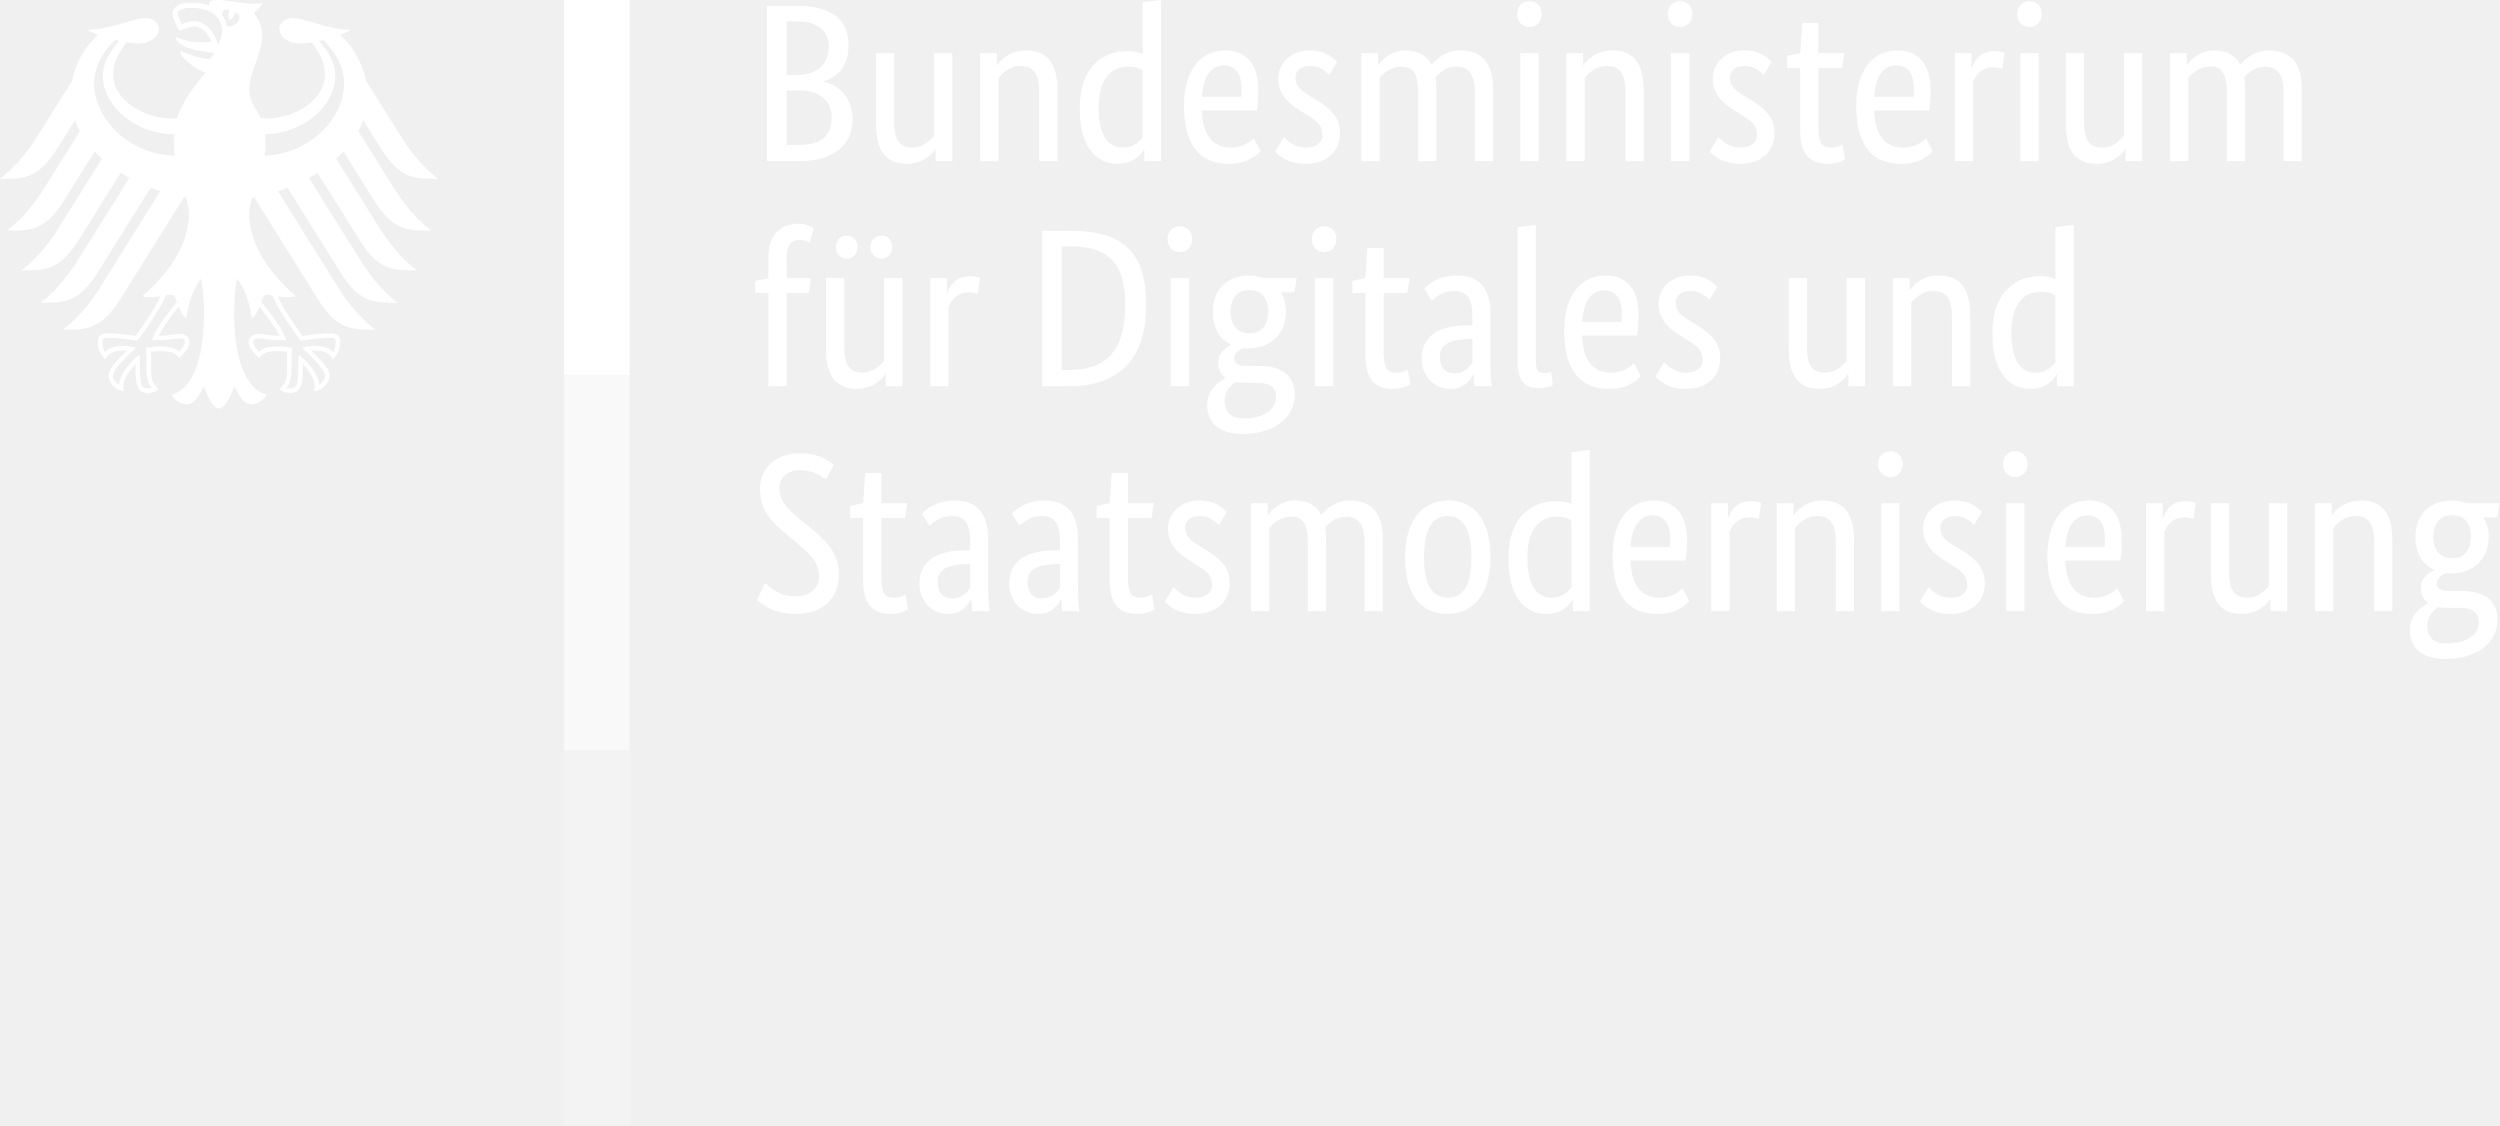
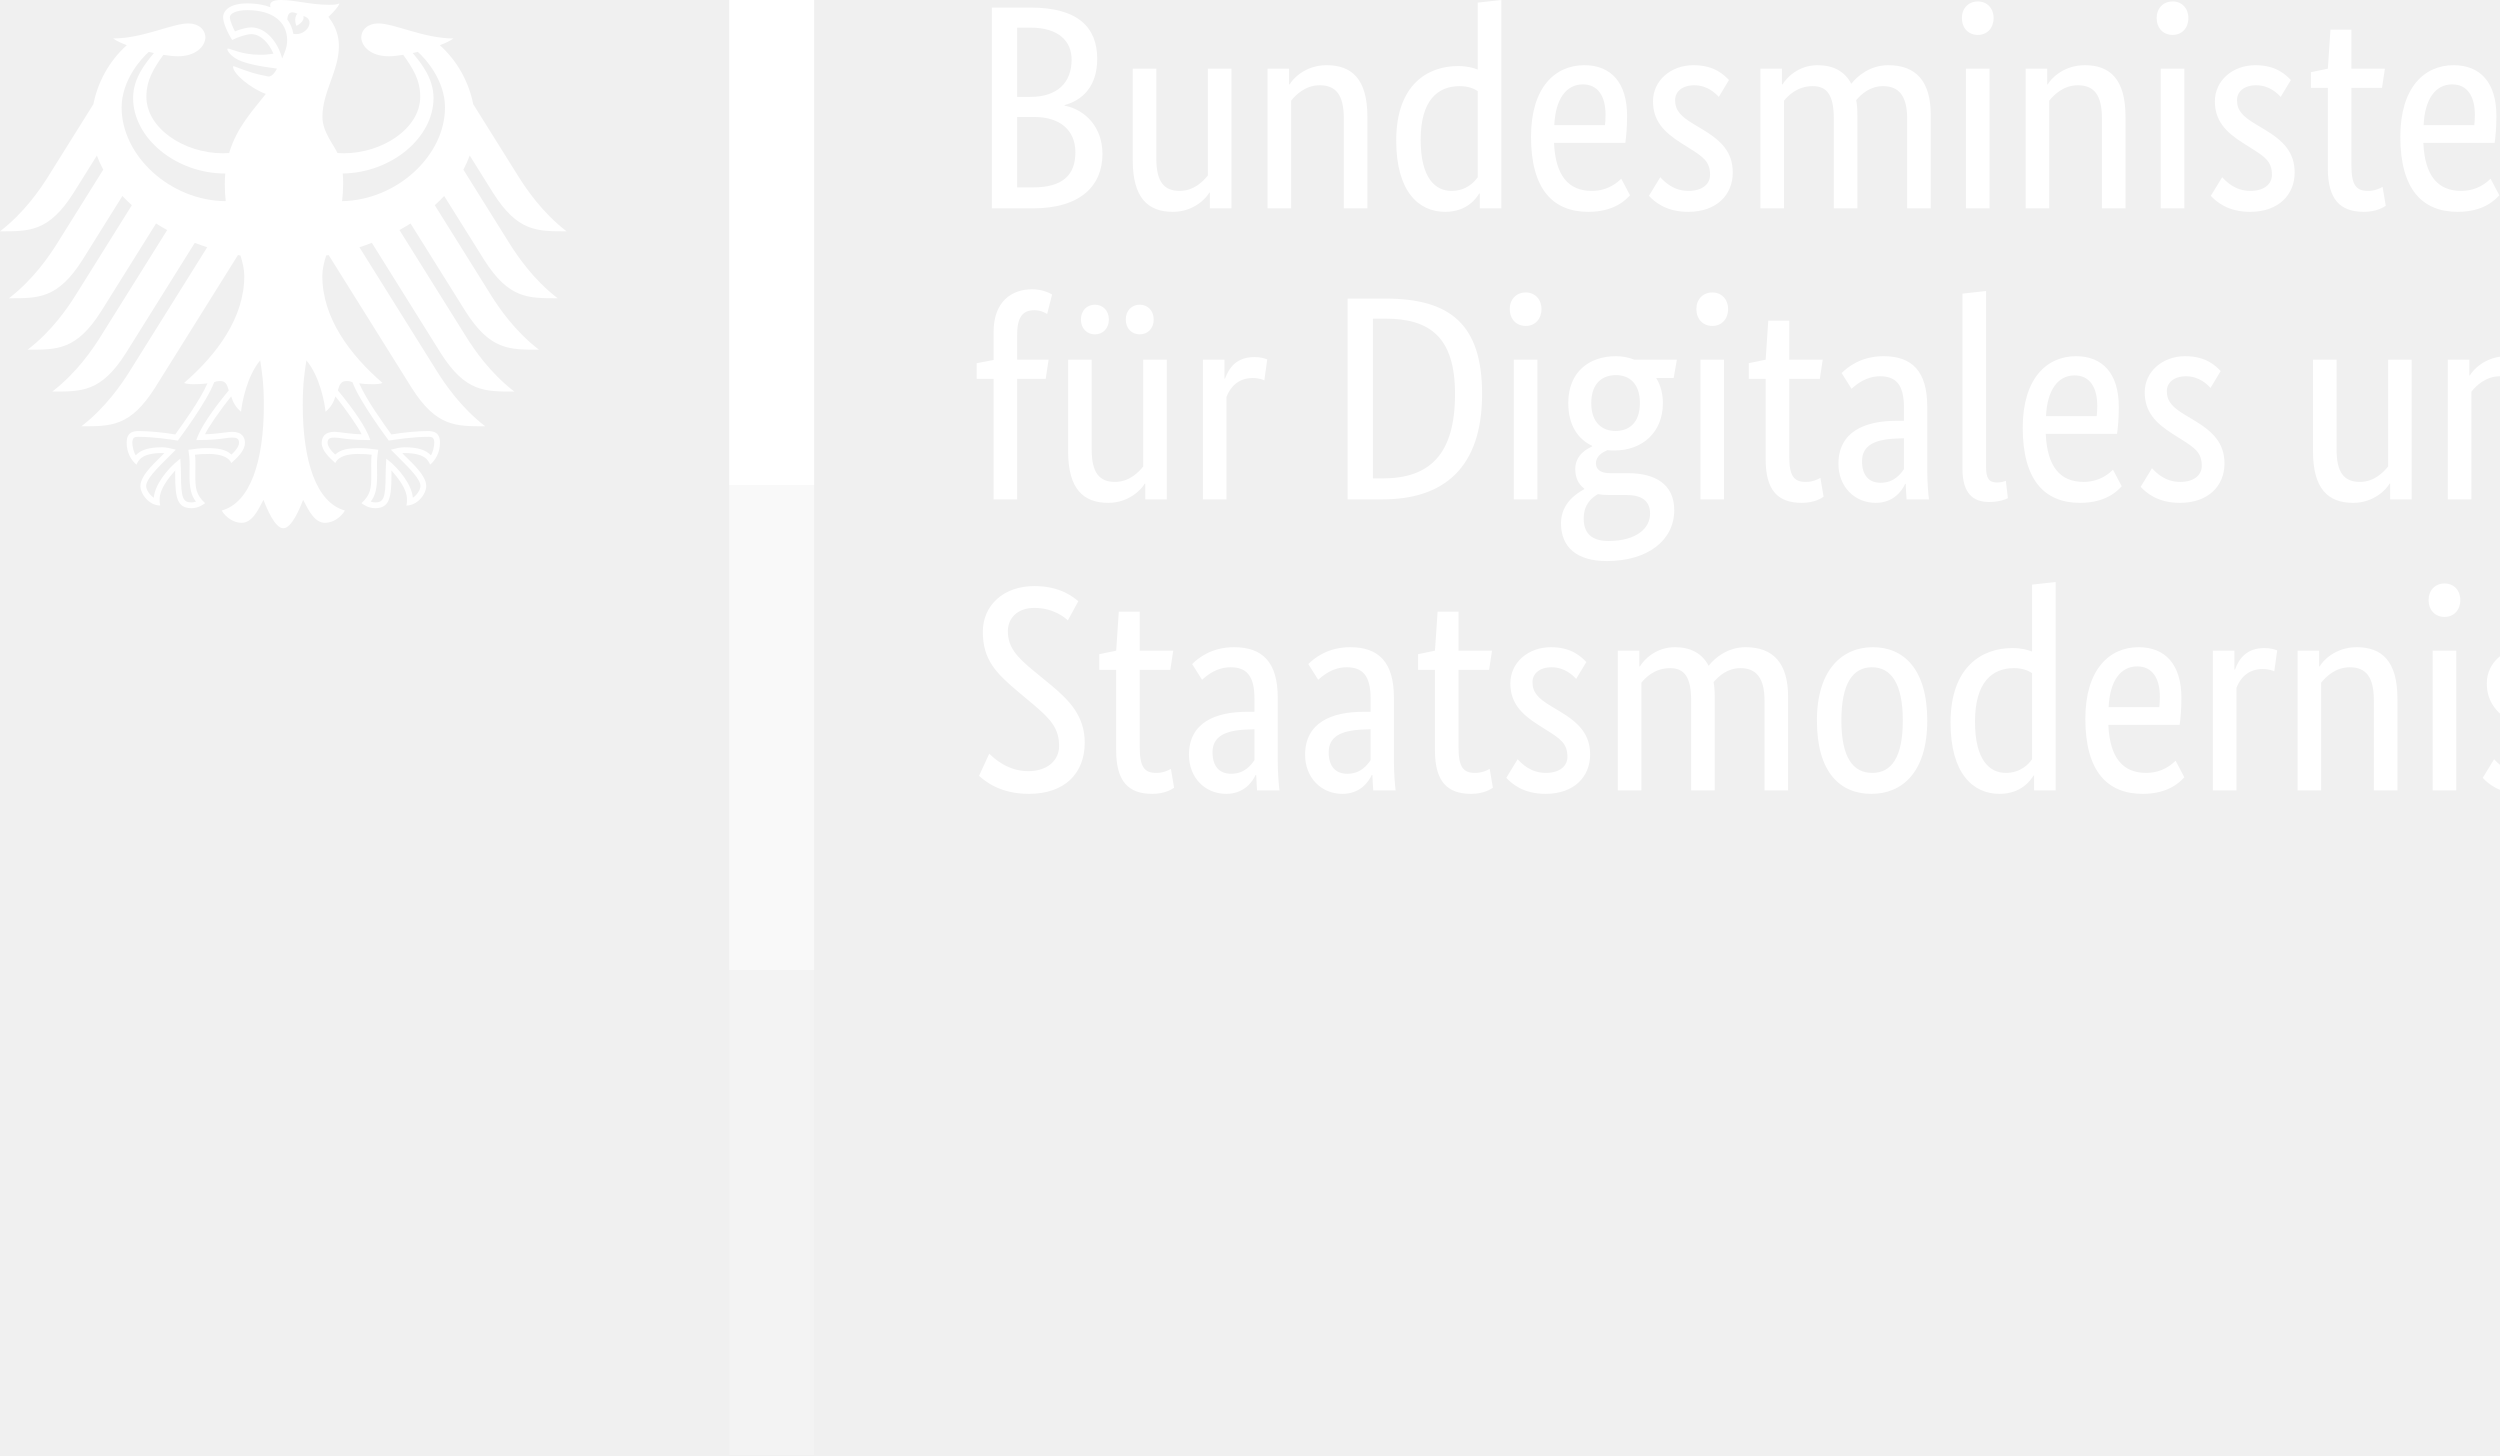
- <svg xmlns="http://www.w3.org/2000/svg" width="4748" height="2137" viewBox="0 0 4748 2137" fill="none">
+ <svg xmlns="http://www.w3.org/2000/svg" width="179.599pt" height="104.528pt" viewBox="0 0 4748 2137" preserveAspectRatio="xMinYMid slice" fill="none">
  <path d="M502.417 295.444C503.379 287.466 503.949 279.239 503.949 270.833C503.949 266.239 503.985 260.896 503.415 254.841C574.43 253.844 636.715 202.699 636.715 143.896C636.715 113.978 617.189 91.397 606.178 77.899C608.637 77.364 611.131 76.794 613.661 76.189C624.066 85.236 653.569 117.362 653.569 157.929C653.569 228.485 583.017 293.984 502.417 295.444ZM430.867 49.726C429.549 41.855 426.555 34.731 421.995 28.605C422.244 21.411 425.201 14.537 436.782 20.2C430.511 26.611 435.357 37.973 435.357 37.973C435.357 37.973 448.184 32.025 445.512 23.548C464.54 28.107 450.857 53.644 430.867 49.726ZM414.369 85.948C411.839 75.406 406.423 64.578 399.546 56.422C393.275 49.014 382.906 40.216 368.938 40.216C362.56 40.216 351.87 43.208 345.064 46.093C342.534 41.463 337.581 30.315 337.581 25.293C337.581 20.129 346.311 14.893 363.023 14.893C399.796 14.893 421.745 31.49 421.745 59.343C421.745 69.137 417.861 78.041 414.369 85.948ZM508.795 559.647C513.071 559.647 515.138 560.324 517.632 561.25C528.215 590.028 569.014 644.343 570.724 646.658L571.081 647.157L571.686 647.014C581.699 645.411 607.247 641.565 628.627 641.565H629.126C631.442 641.565 634.079 641.565 635.753 643.203C637.143 644.592 637.82 647.014 637.82 650.469C637.82 655.776 635.575 664.858 632.867 668.74C625.384 660.584 613.234 656.916 593.778 656.916C587.935 656.916 581.022 658.661 577.281 659.658L575.748 659.979L574.002 660.442L585.227 671.661C602.544 688.97 617.51 703.894 617.51 713.831C617.51 719.814 611.666 727.614 606.321 731.069C605.145 712.869 586.759 688.507 568.836 674.866L567.303 673.727L567.018 680.138C566.769 684.483 566.377 691 566.377 697.981C566.377 732.636 562.849 737.907 550.841 737.907C548.988 737.907 546.173 737.373 544.427 736.732C551.198 728.362 553.87 717.321 553.87 697.946L553.763 689.006L553.656 681.811C553.656 673.869 554.476 667.992 555.117 663.255L555.474 660.584L553.585 660.335C547.955 659.551 537.515 658.127 529.533 658.127C512.394 658.127 500.778 659.694 492.368 667.6C486.81 663.113 481.109 655.384 481.109 650.505C481.109 643.274 485.598 642.705 491.513 642.705C494.506 642.705 497.286 643.132 501.134 643.595C508.51 644.699 519.592 646.337 542.432 646.337H543.857L543.394 644.948C537.622 628.387 521.73 604.31 496.252 573.359C498.533 565.061 500.778 559.647 508.795 559.647ZM288.801 644.948L288.337 646.337H289.763C312.567 646.337 323.685 644.699 331.061 643.595C334.909 643.132 337.688 642.705 340.681 642.705C346.561 642.705 351.086 643.274 351.086 650.505C351.086 655.384 345.385 663.113 339.862 667.6C331.417 659.694 319.801 658.127 302.697 658.127C294.68 658.127 284.204 659.551 278.61 660.335L277.719 660.442L276.721 660.584L277.042 663.255C277.719 667.992 278.538 673.869 278.538 681.811L278.432 689.006L278.325 697.946C278.325 717.321 280.997 728.362 287.803 736.732C286.021 737.373 283.206 737.907 281.353 737.907C269.31 737.907 265.818 732.636 265.818 697.981C265.818 691 265.461 684.483 265.212 680.138L264.856 673.691L263.359 674.866C245.472 688.507 227.014 712.869 225.909 731.069C220.529 727.614 214.685 719.814 214.685 713.831C214.685 703.894 229.651 688.97 246.968 671.661L256.91 661.724L258.192 660.442L254.914 659.658C251.173 658.661 244.26 656.916 238.381 656.916C218.961 656.916 206.846 660.584 199.328 668.74C196.62 664.858 194.375 655.776 194.375 650.469C194.375 647.014 195.052 644.592 196.441 643.203C198.116 641.565 200.753 641.565 203.069 641.565H203.568C224.947 641.565 250.531 645.411 260.508 647.014L261.114 647.157L261.471 646.658C263.217 644.343 303.98 590.028 314.598 561.25C317.021 560.324 319.124 559.647 323.4 559.647C331.417 559.647 333.662 565.061 335.978 573.359C310.465 604.31 294.573 628.387 288.801 644.948ZM178.625 157.929C178.625 117.362 208.164 85.236 218.569 76.189C221.063 76.794 223.558 77.364 226.052 77.899C215.006 91.397 195.479 113.978 195.479 143.896C195.479 203.304 258.976 254.877 330.882 254.877C330.419 259.97 330.17 265.312 330.17 270.833C330.17 279.595 330.669 287.751 331.524 295.444C250.211 294.945 178.625 228.984 178.625 157.929ZM724.015 283.049C760.502 340.713 789.044 339.751 832.159 339.751C796.491 312.433 772.902 277.422 761.643 259.543L695.01 152.978C688.525 120.069 671.493 89.296 645.98 66.394C654.567 63.153 661.694 59.734 665.97 56.493C622.462 56.493 579.347 34.411 555.616 34.411C540.365 34.411 530.566 43.529 530.566 55.567C531.529 68.995 545.354 82.636 570.902 82.636C576.675 82.636 584.086 81.888 592.211 80.534C606.036 99.803 617.189 117.219 617.189 142.08C617.189 188.737 561.388 225.102 505.054 225.102C501.847 225.102 498.818 224.959 495.647 224.745C490.551 213.17 473.555 193.759 473.555 171.677C473.555 134.6 497.749 104.326 497.749 67.606C497.749 44.775 486.632 30.636 482.356 24.759C489.268 18.348 496.823 10.477 498.604 5.063C494.578 6.808 489.803 7.022 482.855 7.022C455.845 7.022 433.824 0.005 412.374 0.005C400.116 0.005 396.838 3.781 396.838 7.378C396.838 8.696 397.016 10.049 397.373 10.69C392.812 8.91 388.536 7.734 383.44 6.808C377.098 5.597 370.292 4.992 363.023 4.992C336.94 4.992 327.676 15.926 327.676 25.293C327.676 33.2 333.911 47.66 341.002 58.701C351.157 53.573 363.379 50.118 368.938 50.118C382.799 50.118 395.092 63.296 401.613 78.896C392.313 80.036 390.531 80.427 381.124 80.427C355.718 80.427 338.437 71.345 334.873 71.345C334.553 71.345 333.876 71.523 333.876 72.093C333.876 75.655 341.073 85.058 355.255 90.222C373.962 97.06 401.969 99.91 406.637 100.693C406.637 101.512 401.898 110.345 396.589 112.055C395.484 112.411 394.593 112.447 393.275 112.162C373.748 108.315 368.296 106.677 343.532 97.274C342.784 96.989 342.32 97.452 342.32 98.236C342.32 108.03 367.691 129.649 390.424 137.948C371.432 162.167 347.737 186.956 336.548 224.745C333.377 224.959 330.312 225.102 327.141 225.102C270.806 225.102 215.006 188.737 215.006 142.08C215.006 117.219 226.159 99.803 239.984 80.534C248.108 81.888 255.484 82.636 261.292 82.636C286.841 82.636 300.666 68.995 301.664 55.567C301.664 43.529 291.865 34.411 276.579 34.411C252.848 34.411 209.768 56.493 166.19 56.493C170.501 59.734 177.628 63.153 186.179 66.394C160.702 89.296 143.67 120.069 137.185 152.978L70.552 259.543C59.328 277.422 35.668 312.433 0 339.751C43.115 339.751 71.692 340.713 108.18 283.049L142.351 228.414C144.881 235.502 147.981 242.411 151.652 249.178L83.701 357.844C72.405 375.866 48.959 410.556 13.148 438.052C56.264 438.052 84.841 439.05 121.328 381.422L179.801 287.822C184.184 292.488 188.78 297.047 193.626 301.392L111.102 433.458C99.771 451.515 76.467 486.135 40.585 513.595C83.701 513.595 112.278 514.628 148.73 456.965L229.188 328.211C234.497 331.559 239.913 334.8 245.543 337.863L147.304 494.967C135.973 513.025 112.67 547.537 76.788 575.104C119.903 575.104 148.48 576.102 184.968 518.474L286.093 356.669C292.079 358.948 298.136 361.156 304.301 363.115L190.028 545.935C178.875 563.743 155.037 598.896 119.547 626.072C162.626 626.072 191.239 627.069 227.691 569.441L349.483 374.619C350.73 374.833 351.941 375.011 353.153 375.261C356.467 385.803 358.783 395.633 358.783 405.428C358.783 466.652 318.589 520.718 270.343 562.461C273.443 563.814 278.824 564.277 283.776 564.277C293.754 564.277 300.167 563.743 304.693 562.959C293.504 588.354 269.488 621.157 257.373 638.11C241.588 635.261 218.605 633.052 203.568 633.052C187.818 633.052 186.037 642.242 186.037 650.469C186.037 664.751 192.736 676.113 200.504 682.453C203.425 675.151 209.305 665.392 238.381 665.392C238.951 665.392 239.949 665.464 241.303 665.57C232.822 675.009 206.205 696.521 206.205 713.831C206.205 725.299 218.783 742.502 235.352 742.502C234.39 738.798 234.497 735.414 234.497 732.85C234.497 718.817 246.933 702.398 257.444 690.929C257.123 694.348 257.302 693.992 257.302 697.981C257.302 731.14 260.295 746.384 281.353 746.384C291.687 746.384 298.813 740.721 301.272 739.012C287.589 726.439 286.876 716.538 286.876 697.946C286.912 693.102 286.948 688.365 287.019 681.847C287.055 677.573 286.983 671.946 286.306 667.885C293.825 666.853 296.889 666.853 302.697 666.853C302.697 666.853 332.593 664.466 339.826 680.031C347.95 672.587 359.745 662.08 359.745 650.505C359.745 642.847 356.11 634.192 340.681 634.192C334.838 634.192 316.487 637.754 301.129 637.754C305.263 628.6 323.613 601.746 339.541 582.263C341.964 589.814 345.706 597.97 354.044 604.666C355.219 592.129 362.56 552.488 382.158 529.302C384.438 544.973 387.502 561.036 387.502 594.907C387.502 677.324 367.691 738.192 325.609 749.803C331.096 759.313 342.677 767.896 354.685 767.896C370.078 767.896 378.452 750.48 387.004 734.061C391.458 746.17 403.751 775.875 416.08 775.875C428.408 775.875 440.737 746.17 445.191 734.061C453.707 750.48 462.117 767.896 477.51 767.896C489.518 767.896 501.098 759.313 506.586 749.803C464.504 738.192 444.657 677.324 444.657 594.907C444.657 561.036 447.721 544.973 450.002 529.302C469.635 552.488 477.011 592.129 478.116 604.666C486.489 597.97 490.266 589.814 492.654 582.263C508.546 601.746 526.932 628.6 531.065 637.754C515.708 637.754 497.321 634.192 491.513 634.192C476.12 634.192 472.486 642.847 472.486 650.505C472.486 662.08 484.28 672.587 492.404 680.031C499.566 664.466 529.533 666.853 529.533 666.853C535.306 666.853 538.37 666.853 545.924 667.885C545.211 671.946 545.176 677.573 545.211 681.847C545.283 688.365 545.283 693.102 545.318 697.946C545.318 716.538 544.606 726.439 530.923 739.012C533.381 740.721 540.508 746.384 550.841 746.384C571.9 746.384 574.929 731.14 574.929 697.981C574.929 693.992 575.036 694.348 574.751 690.929C585.262 702.398 597.698 718.817 597.698 732.85C597.698 735.414 597.84 738.798 596.807 742.502C613.412 742.502 626.026 725.299 626.026 713.831C626.026 696.521 599.408 675.009 590.857 665.57C592.246 665.464 593.244 665.392 593.778 665.392C622.89 665.392 628.769 675.151 631.691 682.453C639.459 676.113 646.158 664.751 646.158 650.469C646.158 642.242 644.376 633.052 628.627 633.052C613.59 633.052 590.643 635.261 574.822 638.11C562.671 621.157 538.726 588.354 527.502 562.959C532.027 563.743 538.477 564.277 548.418 564.277C553.407 564.277 558.752 563.814 561.852 562.461C513.605 520.718 473.412 466.652 473.412 405.428C473.412 395.633 475.728 385.803 479.042 375.261C480.218 375.011 481.501 374.833 482.712 374.619L604.504 569.441C640.956 627.069 669.568 626.072 712.648 626.072C677.158 598.896 653.32 563.743 642.167 545.935L527.858 363.115C534.058 361.156 540.152 358.948 546.138 356.669L647.227 518.474C683.714 576.102 712.292 575.104 755.407 575.104C719.525 547.537 696.221 513.025 684.89 494.967L586.688 337.863C592.246 334.8 597.698 331.559 602.971 328.211L683.465 456.965C719.953 514.628 748.494 513.595 791.609 513.595C755.728 486.135 732.46 451.515 721.093 433.458L638.568 301.392C643.414 297.047 648.047 292.488 652.358 287.822L710.902 381.422C747.354 439.05 775.931 438.052 819.046 438.052C783.2 410.556 759.825 375.866 748.494 357.844L680.579 249.178C684.213 242.411 687.313 235.502 689.879 228.414L724.015 283.049Z" fill="white" />
  <path d="M1195.69 2137.01L1070.98 2137.01L1070.98 1424.68L1195.69 1424.68L1195.69 2137.01Z" fill="white" fill-opacity="0.2" />
  <path d="M1195.69 1424.67L1070.98 1424.67L1070.98 712.338L1195.69 712.338L1195.69 1424.67Z" fill="white" fill-opacity="0.6" />
  <path d="M1195.69 712.329L1070.98 712.329L1070.98 -1.08979e-05L1195.69 0L1195.69 712.329Z" fill="white" />
  <path d="M1611.5 86.34C1611.5 40.608 1583.71 11.118 1513.59 11.118H1456.72V306.022H1517.01C1587.56 306.022 1619.2 272.258 1619.2 226.099C1619.2 186.778 1593.97 161.134 1563.61 155.151V154.296C1589.27 147.458 1611.5 127.37 1611.5 86.34ZM1573.88 87.622C1573.88 121.386 1552.92 142.329 1513.16 142.329H1493.92V40.608H1513.59C1555.06 40.608 1573.88 60.696 1573.88 87.622ZM1579.43 223.534C1579.43 257.299 1560.62 275.25 1517.01 275.25H1493.92V171.819H1519.14C1557.63 171.819 1579.43 191.907 1579.43 223.534ZM1776.12 282.943H1776.98V306.022H1808.62V100.871H1773.99V257.726C1767.15 266.274 1753.46 280.378 1732.51 280.378C1709.42 280.378 1698.3 266.702 1698.3 232.937V100.871H1663.67V235.502C1663.67 291.063 1686.33 311.151 1722.68 311.151C1753.89 311.151 1772.28 290.208 1776.12 282.943ZM1938.18 125.233C1962.13 125.233 1973.67 139.337 1973.67 173.956V306.022H2008.3V171.392C2008.3 115.83 1985.22 95.743 1948.44 95.743C1916.37 95.743 1897.99 116.685 1894.14 123.951H1893.28V100.871H1861.64V306.022H1896.28V147.885C1903.12 139.337 1917.23 125.233 1938.18 125.233ZM2131.88 280.378C2107.93 280.378 2086.55 261.573 2086.55 205.156C2086.55 147.03 2111.78 126.515 2143.85 126.515C2156.25 126.515 2164.37 129.934 2170.36 133.781V260.291C2165.66 267.129 2153.68 280.378 2131.88 280.378ZM2172.5 284.225H2173.35V306.022H2205V0.005L2170.36 3.852V102.153C2163.95 99.589 2154.54 97.025 2141.28 97.025C2097.67 97.025 2050.64 123.523 2050.64 206.439C2050.64 281.233 2083.56 311.151 2122.47 311.151C2154.97 311.151 2168.65 290.636 2172.5 284.225ZM2324.72 123.951C2346.53 123.951 2358.07 140.619 2358.07 168.828C2358.07 175.238 2357.64 180.795 2357.22 183.786H2282.82C2284.53 145.321 2300.35 123.951 2324.72 123.951ZM2393.99 286.789L2381.16 262.428C2376.46 267.129 2362.35 280.378 2337.97 280.378C2303.34 280.378 2284.53 257.726 2282.39 209.858H2387.15C2388.43 200.028 2389.71 187.633 2389.71 170.11C2389.71 120.959 2365.77 95.743 2326.86 95.743C2284.1 95.743 2248.61 128.225 2248.61 200.882C2248.61 278.241 2281.11 311.151 2332.84 311.151C2371.75 311.151 2388.43 292.773 2393.99 286.789ZM2539.37 117.54C2532.53 110.701 2518.84 95.743 2487.2 95.743C2453.85 95.743 2427.77 118.395 2427.77 148.74C2427.77 176.948 2443.16 193.617 2468.82 209.858L2481.64 217.978C2501.31 230.373 2511.58 237.211 2511.58 256.871C2511.58 270.121 2500.46 280.378 2479.93 280.378C2457.7 280.378 2444.87 267.129 2438.46 260.291L2421.78 287.644C2429.91 296.192 2446.58 311.151 2479.51 311.151C2521.41 311.151 2544.93 285.935 2544.93 253.452C2544.93 223.107 2527.82 206.439 2500.03 189.77L2487.2 182.077C2468.82 170.965 2460.26 162.417 2460.26 147.03C2460.26 135.063 2470.1 125.233 2488.49 125.233C2507.73 125.233 2519.7 137.2 2524.4 142.329L2539.37 117.54ZM2662.51 126.515C2683.89 126.515 2693.3 140.619 2693.3 173.956V306.022H2727.93V168.4C2727.93 160.707 2727.51 153.441 2726.22 147.03C2733.92 138.055 2746.75 126.515 2765.56 126.515C2788.65 126.515 2801.05 140.619 2801.05 173.956V306.022H2835.69V168.4C2835.69 119.677 2814.31 95.743 2773.26 95.743C2746.75 95.743 2727.93 111.556 2718.96 123.096C2709.55 104.718 2692.44 95.743 2669.35 95.743C2641.13 95.743 2623.6 114.548 2618.04 123.951H2617.19V100.871H2585.55V306.022H2620.18V147.885C2626.17 140.619 2639.42 126.515 2662.51 126.515ZM2904.96 51.293C2918.64 51.293 2928.05 41.036 2928.05 26.504C2928.05 12.4 2918.64 2.142 2904.96 2.142C2890.85 2.142 2881.44 12.4 2881.44 26.504C2881.44 41.036 2890.85 51.293 2904.96 51.293ZM2922.06 100.871H2887.43V306.022H2922.06V100.871ZM3051.62 125.233C3075.56 125.233 3087.11 139.337 3087.11 173.956V306.022H3121.74V171.392C3121.74 115.83 3098.65 95.743 3061.88 95.743C3029.81 95.743 3011.43 116.685 3007.58 123.951H3006.72V100.871H2975.08V306.022H3009.72V147.885C3016.56 139.337 3030.67 125.233 3051.62 125.233ZM3191.01 51.293C3204.7 51.293 3214.1 41.036 3214.1 26.504C3214.1 12.4 3204.7 2.142 3191.01 2.142C3176.9 2.142 3167.5 12.4 3167.5 26.504C3167.5 41.036 3176.9 51.293 3191.01 51.293ZM3208.12 100.871H3173.48V306.022H3208.12V100.871ZM3364.61 117.54C3357.77 110.701 3344.09 95.743 3312.45 95.743C3279.1 95.743 3253.01 118.395 3253.01 148.74C3253.01 176.948 3268.41 193.617 3294.06 209.858L3306.89 217.978C3326.56 230.373 3336.82 237.211 3336.82 256.871C3336.82 270.121 3325.7 280.378 3305.18 280.378C3282.94 280.378 3270.12 267.129 3263.7 260.291L3247.03 287.644C3255.15 296.192 3271.83 311.151 3304.75 311.151C3346.65 311.151 3370.17 285.935 3370.17 253.452C3370.17 223.107 3353.07 206.439 3325.28 189.77L3312.45 182.077C3294.06 170.965 3285.51 162.417 3285.51 147.03C3285.51 135.063 3295.34 125.233 3313.73 125.233C3332.97 125.233 3344.94 137.2 3349.65 142.329L3364.61 117.54ZM3504.01 302.176L3499.3 274.395C3495.88 276.532 3488.19 280.378 3477.92 280.378C3460.39 280.378 3453.55 271.83 3453.55 242.767V129.08H3498.45L3502.72 100.871H3453.55V43.6H3422.76L3418.92 100.871L3394.12 106V129.08H3418.92V247.469C3418.92 292.773 3436.88 311.151 3471.94 311.151C3490.32 311.151 3501.01 304.313 3504.01 302.176ZM3601.5 123.951C3623.3 123.951 3634.85 140.619 3634.85 168.828C3634.85 175.238 3634.42 180.795 3633.99 183.786H3559.59C3561.3 145.321 3577.12 123.951 3601.5 123.951ZM3670.77 286.789L3657.94 262.428C3653.23 267.129 3639.12 280.378 3614.75 280.378C3580.12 280.378 3561.3 257.726 3559.16 209.858H3663.92C3665.21 200.028 3666.49 187.633 3666.49 170.11C3666.49 120.959 3642.54 95.743 3603.63 95.743C3560.87 95.743 3525.39 128.225 3525.39 200.882C3525.39 278.241 3557.88 311.151 3609.62 311.151C3648.53 311.151 3665.21 292.773 3670.77 286.789ZM3807.17 100.444C3803.74 99.162 3798.19 97.025 3788.35 97.025C3762.27 97.025 3751.15 112.411 3745.17 128.652H3744.31V100.871H3712.67V306.022H3747.3V155.578C3752.43 141.901 3763.98 127.797 3785.79 127.797C3795.19 127.797 3801.18 130.362 3802.89 131.217L3807.17 100.444ZM3854.63 51.293C3868.31 51.293 3877.72 41.036 3877.72 26.504C3877.72 12.4 3868.31 2.142 3854.63 2.142C3840.52 2.142 3831.11 12.4 3831.11 26.504C3831.11 41.036 3840.52 51.293 3854.63 51.293ZM3871.73 100.871H3837.1V306.022H3871.73V100.871ZM4035.92 282.943H4036.78V306.022H4068.42V100.871H4033.79V257.726C4026.95 266.274 4013.26 280.378 3992.31 280.378C3969.22 280.378 3958.1 266.702 3958.1 232.937V100.871H3923.47V235.502C3923.47 291.063 3946.13 311.151 3982.48 311.151C4013.69 311.151 4032.08 290.208 4035.92 282.943ZM4198.41 126.515C4219.79 126.515 4229.19 140.619 4229.19 173.956V306.022H4263.83V168.4C4263.83 160.707 4263.4 153.441 4262.12 147.03C4269.82 138.055 4282.64 126.515 4301.46 126.515C4324.55 126.515 4336.95 140.619 4336.95 173.956V306.022H4371.58V168.4C4371.58 119.677 4350.2 95.743 4309.15 95.743C4282.64 95.743 4263.83 111.556 4254.85 123.096C4245.44 104.718 4228.34 95.743 4205.25 95.743C4177.03 95.743 4159.5 114.548 4153.94 123.951H4153.08V100.871H4121.44V306.022H4156.08V147.885C4162.06 140.619 4175.32 126.515 4198.41 126.515Z" fill="white" />
  <path d="M1535.82 556.485L1540.09 528.277H1493.92V491.521C1493.92 464.595 1502.89 455.619 1519.14 455.619C1528.12 455.619 1534.54 459.038 1537.96 461.175L1545.23 432.54C1541.81 430.403 1530.69 424.847 1516.15 424.847C1485.79 424.847 1459.28 442.797 1459.28 487.674V528.704L1434.48 533.406V556.485H1459.28V733.428H1493.92V556.485H1535.82ZM1694.45 469.296C1694.45 456.047 1685.47 447.499 1673.93 447.499C1662.39 447.499 1653.41 456.047 1653.41 469.296C1653.41 482.545 1662.39 491.093 1673.93 491.093C1685.47 491.093 1694.45 482.545 1694.45 469.296ZM1628.61 469.296C1628.61 456.047 1619.63 447.499 1608.08 447.499C1596.54 447.499 1587.56 456.047 1587.56 469.296C1587.56 482.545 1596.54 491.093 1608.08 491.093C1619.63 491.093 1628.61 482.545 1628.61 469.296ZM1681.2 710.348H1682.05V733.428H1713.7V528.277H1679.06V685.132C1672.22 693.68 1658.54 707.784 1637.58 707.784C1614.5 707.784 1603.38 694.107 1603.38 660.343V528.277H1568.74V662.907C1568.74 718.469 1591.41 738.556 1627.75 738.556C1658.96 738.556 1677.35 717.614 1681.2 710.348ZM1861.21 527.849C1857.79 526.567 1852.23 524.43 1842.4 524.43C1816.32 524.43 1805.2 539.817 1799.21 556.058H1798.36V528.277H1766.72V733.428H1801.35V582.984C1806.48 569.307 1818.03 555.203 1839.83 555.203C1849.24 555.203 1855.23 557.767 1856.94 558.622L1861.21 527.849ZM2030.54 733.428C2120.76 733.428 2176.77 686.841 2176.77 578.71C2176.77 477.417 2131.02 438.523 2034.81 438.523H1979.23V733.428H2030.54ZM2034.81 468.014C2100.23 468.014 2137.01 495.367 2137.01 578.71C2137.01 668.891 2098.52 702.655 2030.54 702.655H2016.43V468.014H2034.81ZM2240.91 478.699C2254.59 478.699 2264 468.441 2264 453.91C2264 439.806 2254.59 429.548 2240.91 429.548C2226.8 429.548 2217.39 439.806 2217.39 453.91C2217.39 468.441 2226.8 478.699 2240.91 478.699ZM2258.01 528.277H2223.38V733.428H2258.01V528.277ZM2408.53 591.959C2408.53 621.45 2392.28 632.989 2372.61 632.989C2353.79 632.989 2337.12 621.45 2337.12 591.959C2337.12 562.469 2353.79 550.929 2373.46 550.929C2392.28 550.929 2408.53 562.469 2408.53 591.959ZM2458.98 749.241C2458.98 710.348 2429.91 694.962 2390.99 694.962H2364.91C2349.95 694.962 2343.96 688.978 2343.96 680.43C2343.96 669.745 2353.79 664.189 2360.64 661.198C2364.06 661.625 2367.48 661.625 2371.33 661.625C2411.52 661.625 2442.31 635.554 2442.31 591.959C2442.31 578.282 2438.88 565.46 2432.47 555.203H2458.13L2462.83 528.277H2400.4C2391.85 524.858 2382.87 523.148 2373.04 523.148C2334.55 523.148 2303.34 545.8 2303.34 591.959C2303.34 624.441 2317.45 644.956 2338.4 654.787V655.641C2333.27 658.206 2313.6 666.754 2313.6 688.978C2313.6 701.8 2318.3 711.203 2326.86 717.614V718.469C2317.45 723.598 2292.65 738.129 2292.65 768.474C2292.65 803.948 2316.17 824.036 2359.78 824.036C2420.5 824.036 2458.98 793.263 2458.98 749.241ZM2362.35 794.546C2337.97 794.546 2326 783.433 2326 761.636C2326 741.121 2337.12 731.291 2346.95 725.735C2351.66 726.589 2357.22 727.017 2362.77 727.017H2388.86C2409.81 727.017 2423.49 734.71 2423.49 754.37C2423.49 775.313 2404.25 794.546 2362.35 794.546ZM2514.99 478.699C2528.68 478.699 2538.08 468.441 2538.08 453.91C2538.08 439.806 2528.68 429.548 2514.99 429.548C2500.88 429.548 2491.48 439.806 2491.48 453.91C2491.48 468.441 2500.88 478.699 2514.99 478.699ZM2532.1 528.277H2497.46V733.428H2532.1V528.277ZM2678.33 729.581L2673.63 701.8C2670.21 703.937 2662.51 707.784 2652.25 707.784C2634.72 707.784 2627.88 699.236 2627.88 670.173V556.485H2672.78L2677.05 528.277H2627.88V471.006H2597.09L2593.24 528.277L2568.44 533.406V556.485H2593.24V674.874C2593.24 720.178 2611.2 738.556 2646.26 738.556C2664.65 738.556 2675.34 731.718 2678.33 729.581ZM2796.35 618.03H2785.66C2739.05 618.03 2700.14 633.844 2700.14 681.285C2700.14 714.622 2723.66 738.556 2754.87 738.556C2780.95 738.556 2793.35 721.033 2798.06 710.776H2798.91C2799.34 721.033 2799.77 727.444 2800.2 733.428H2833.12C2832.27 727.872 2830.56 708.211 2830.56 690.688V597.088C2830.56 545.373 2808.32 523.148 2766.42 523.148C2733.49 523.148 2713.82 538.962 2704.84 547.937L2719.38 571.017C2727.08 564.178 2740.76 552.638 2761.29 552.638C2783.52 552.638 2796.35 563.751 2796.35 598.37V618.03ZM2796.35 643.674V688.978C2792.07 695.389 2782.24 709.066 2762.14 709.066C2745.04 709.066 2734.78 698.381 2734.78 677.439C2734.78 654.787 2752.31 645.384 2785.23 644.102L2796.35 643.674ZM2916.93 427.411L2882.29 431.258V688.551C2882.29 724.88 2898.11 737.274 2921.2 737.274C2936.6 737.274 2945.58 733.428 2949 731.718L2946 706.074C2943.87 706.929 2939.59 708.639 2933.18 708.639C2921.2 708.639 2916.93 702.655 2916.93 685.559V427.411ZM3046.91 551.356C3068.72 551.356 3080.27 568.025 3080.27 596.233C3080.27 602.644 3079.84 608.2 3079.41 611.192H3005.01C3006.72 572.726 3022.54 551.356 3046.91 551.356ZM3116.18 714.195L3103.36 689.833C3098.65 694.535 3084.54 707.784 3060.17 707.784C3025.53 707.784 3006.72 685.132 3004.58 637.263H3109.34C3110.62 627.433 3111.91 615.039 3111.91 597.515C3111.91 548.365 3087.96 523.148 3049.05 523.148C3006.29 523.148 2970.8 555.63 2970.8 628.288C2970.8 705.647 3003.3 738.556 3055.04 738.556C3093.95 738.556 3110.62 720.178 3116.18 714.195ZM3261.56 544.945C3254.72 538.107 3241.04 523.148 3209.4 523.148C3176.04 523.148 3149.96 545.8 3149.96 576.145C3149.96 604.354 3165.36 621.022 3191.01 637.263L3203.84 645.384C3223.51 657.778 3233.77 664.617 3233.77 684.277C3233.77 697.526 3222.65 707.784 3202.13 707.784C3179.89 707.784 3167.07 694.535 3160.65 687.696L3143.98 715.05C3152.1 723.598 3168.78 738.556 3201.7 738.556C3243.6 738.556 3267.12 713.34 3267.12 680.858C3267.12 650.513 3250.02 633.844 3222.22 617.176L3209.4 609.482C3191.01 598.37 3182.46 589.822 3182.46 574.436C3182.46 562.469 3192.29 552.638 3210.68 552.638C3229.92 552.638 3241.89 564.606 3246.6 569.734L3261.56 544.945ZM3509.56 710.348H3510.42V733.428H3542.06V528.277H3507.43V685.132C3500.58 693.68 3486.9 707.784 3465.95 707.784C3442.86 707.784 3431.74 694.107 3431.74 660.343V528.277H3397.11V662.907C3397.11 718.469 3419.77 738.556 3456.11 738.556C3487.33 738.556 3505.72 717.614 3509.56 710.348ZM3671.62 552.638C3695.56 552.638 3707.11 566.743 3707.11 601.362V733.428H3741.74V598.797C3741.74 543.236 3718.65 523.148 3681.88 523.148C3649.81 523.148 3631.43 544.091 3627.58 551.356H3626.72V528.277H3595.08V733.428H3629.72V575.291C3636.56 566.743 3650.67 552.638 3671.62 552.638ZM3865.32 707.784C3841.37 707.784 3819.99 688.978 3819.99 632.562C3819.99 574.436 3845.22 553.921 3877.29 553.921C3889.69 553.921 3897.81 557.34 3903.8 561.186V687.696C3899.1 694.535 3887.12 707.784 3865.32 707.784ZM3905.94 711.63H3906.79V733.428H3938.43V427.411L3903.8 431.258V529.559C3897.39 526.995 3887.98 524.43 3874.72 524.43C3831.11 524.43 3784.07 550.929 3784.07 633.844C3784.07 708.639 3817 738.556 3855.91 738.556C3888.41 738.556 3902.09 718.041 3905.94 711.63Z" fill="white" />
  <path d="M1583.73 883.009C1577.32 877.88 1558.51 860.784 1519.17 860.784C1472.99 860.784 1443.48 889.847 1443.48 927.886C1443.48 968.488 1462.3 988.149 1494.79 1015.5L1518.74 1035.59C1543.54 1056.53 1555.51 1070.21 1555.51 1095.85C1555.51 1115.94 1539.26 1132.61 1510.19 1132.61C1479.83 1132.61 1460.16 1113.8 1452.89 1106.97L1437.93 1139.45C1446.48 1147.14 1468.71 1165.95 1511.04 1165.95C1564.06 1165.95 1593.14 1135.6 1593.14 1090.72C1593.14 1052.26 1571.33 1029.18 1543.54 1006.1L1519.59 986.439C1492.66 964.642 1480.26 950.11 1480.26 927.031C1480.26 908.653 1493.51 892.839 1519.17 892.839C1546.53 892.839 1563.64 906.516 1568.34 911.217L1583.73 883.009ZM1724.41 1156.97L1719.71 1129.19C1716.28 1131.33 1708.59 1135.17 1698.33 1135.17C1680.79 1135.17 1673.95 1126.63 1673.95 1097.56V983.875H1718.85L1723.13 955.666H1673.95V898.395H1643.17L1639.32 955.666L1614.52 960.795V983.875H1639.32V1102.26C1639.32 1147.57 1657.28 1165.95 1692.34 1165.95C1710.73 1165.95 1721.42 1159.11 1724.41 1156.97ZM1842.42 1045.42H1831.73C1785.13 1045.42 1746.22 1061.23 1746.22 1108.67C1746.22 1142.01 1769.73 1165.95 1800.95 1165.95C1827.03 1165.95 1839.43 1148.42 1844.13 1138.17H1844.99C1845.42 1148.42 1845.84 1154.83 1846.27 1160.82H1879.2C1878.34 1155.26 1876.63 1135.6 1876.63 1118.08V1024.48C1876.63 972.762 1854.4 950.538 1812.49 950.538C1779.57 950.538 1759.9 966.351 1750.92 975.327L1765.46 998.406C1773.15 991.568 1786.84 980.028 1807.36 980.028C1829.6 980.028 1842.42 991.14 1842.42 1025.76V1045.42ZM1842.42 1071.06V1116.37C1838.15 1122.78 1828.31 1136.46 1808.22 1136.46C1791.11 1136.46 1780.85 1125.77 1780.85 1104.83C1780.85 1082.18 1798.38 1072.77 1831.31 1071.49L1842.42 1071.06ZM2013.03 1045.42H2002.34C1955.73 1045.42 1916.82 1061.23 1916.82 1108.67C1916.82 1142.01 1940.34 1165.95 1971.55 1165.95C1997.64 1165.95 2010.04 1148.42 2014.74 1138.17H2015.6C2016.02 1148.42 2016.45 1154.83 2016.88 1160.82H2049.8C2048.95 1155.26 2047.24 1135.6 2047.24 1118.08V1024.48C2047.24 972.762 2025 950.538 1983.1 950.538C1950.17 950.538 1930.51 966.351 1921.53 975.327L1936.06 998.406C1943.76 991.568 1957.44 980.028 1977.97 980.028C2000.2 980.028 2013.03 991.14 2013.03 1025.76V1045.42ZM2013.03 1071.06V1116.37C2008.75 1122.78 1998.92 1136.46 1978.82 1136.46C1961.72 1136.46 1951.46 1125.77 1951.46 1104.83C1951.46 1082.18 1968.99 1072.77 2001.91 1071.49L2013.03 1071.06ZM2192.62 1156.97L2187.91 1129.19C2184.49 1131.33 2176.8 1135.17 2166.53 1135.17C2149 1135.17 2142.16 1126.63 2142.16 1097.56V983.875H2187.06L2191.33 955.666H2142.16V898.395H2111.37L2107.53 955.666L2082.73 960.795V983.875H2107.53V1102.26C2107.53 1147.57 2125.48 1165.95 2160.55 1165.95C2178.93 1165.95 2189.62 1159.11 2192.62 1156.97ZM2329.87 972.335C2323.03 965.497 2309.35 950.538 2277.71 950.538C2244.35 950.538 2218.27 973.19 2218.27 1003.53C2218.27 1031.74 2233.66 1048.41 2259.32 1064.65L2272.15 1072.77C2291.82 1085.17 2302.08 1092.01 2302.08 1111.67C2302.08 1124.92 2290.96 1135.17 2270.44 1135.17C2248.2 1135.17 2235.37 1121.92 2228.96 1115.09L2212.29 1142.44C2220.41 1150.99 2237.09 1165.95 2270.01 1165.95C2311.91 1165.95 2335.43 1140.73 2335.43 1108.25C2335.43 1077.9 2318.33 1061.23 2290.53 1044.57L2277.71 1036.87C2259.32 1025.76 2250.77 1017.21 2250.77 1001.83C2250.77 989.858 2260.6 980.028 2278.99 980.028C2298.23 980.028 2310.2 991.995 2314.91 997.124L2329.87 972.335ZM2453.02 981.31C2474.4 981.31 2483.8 995.414 2483.8 1028.75V1160.82H2518.44V1023.2C2518.44 1015.5 2518.01 1008.24 2516.73 1001.83C2524.42 992.85 2537.25 981.31 2556.07 981.31C2579.16 981.31 2591.56 995.414 2591.56 1028.75V1160.82H2626.19V1023.2C2626.19 974.472 2604.81 950.538 2563.76 950.538C2537.25 950.538 2518.44 966.351 2509.46 977.891C2500.05 959.513 2482.95 950.538 2459.86 950.538C2431.64 950.538 2414.11 969.343 2408.55 978.746H2407.69V955.666H2376.05V1160.82H2410.69V1002.68C2416.67 995.414 2429.93 981.31 2453.02 981.31ZM2668.52 1058.24C2668.52 1135.17 2703.16 1165.95 2748.48 1165.95C2793.38 1165.95 2830.58 1134.75 2830.58 1058.24C2830.58 982.592 2795.94 950.538 2750.62 950.538C2706.58 950.538 2668.52 982.592 2668.52 1058.24ZM2794.66 1058.24C2794.66 1112.52 2777.98 1135.17 2749.76 1135.17C2721.54 1135.17 2704.44 1112.52 2704.44 1058.24C2704.44 1003.96 2721.11 980.028 2749.34 980.028C2777.56 980.028 2794.66 1003.96 2794.66 1058.24ZM2946.03 1135.17C2922.08 1135.17 2900.7 1116.37 2900.7 1059.95C2900.7 1001.83 2925.93 981.31 2958 981.31C2970.4 981.31 2978.52 984.729 2984.51 988.576V1115.09C2979.81 1121.92 2967.83 1135.17 2946.03 1135.17ZM2986.65 1139.02H2987.5V1160.82H3019.14V854.801L2984.51 858.647V956.949C2978.1 954.384 2968.69 951.82 2955.43 951.82C2911.82 951.82 2864.78 978.319 2864.78 1061.23C2864.78 1136.03 2897.71 1165.95 2936.62 1165.95C2969.12 1165.95 2982.8 1145.43 2986.65 1139.02ZM3138.87 978.746C3160.68 978.746 3172.22 995.414 3172.22 1023.62C3172.22 1030.03 3171.79 1035.59 3171.37 1038.58H3096.96C3098.68 1000.12 3114.5 978.746 3138.87 978.746ZM3208.14 1141.58L3195.31 1117.22C3190.61 1121.92 3176.5 1135.17 3152.12 1135.17C3117.49 1135.17 3098.68 1112.52 3096.54 1064.65H3201.3C3202.58 1054.82 3203.86 1042.43 3203.86 1024.9C3203.86 975.754 3179.92 950.538 3141.01 950.538C3098.25 950.538 3062.76 983.02 3062.76 1055.68C3062.76 1133.04 3095.25 1165.95 3146.99 1165.95C3185.9 1165.95 3202.58 1147.57 3208.14 1141.58ZM3344.54 955.239C3341.12 953.957 3335.56 951.82 3325.72 951.82C3299.64 951.82 3288.52 967.206 3282.54 983.447H3281.68V955.666H3250.04V1160.82H3284.68V1010.37C3289.81 996.697 3301.35 982.592 3323.16 982.592C3332.57 982.592 3338.55 985.157 3340.26 986.012L3344.54 955.239ZM3451.01 980.028C3474.95 980.028 3486.5 994.132 3486.5 1028.75V1160.82H3521.13V1026.19C3521.13 970.625 3498.04 950.538 3461.27 950.538C3429.2 950.538 3410.81 971.48 3406.97 978.746H3406.11V955.666H3374.47V1160.82H3409.1V1002.68C3415.94 994.132 3430.06 980.028 3451.01 980.028ZM3590.4 906.088C3604.08 906.088 3613.49 895.831 3613.49 881.299C3613.49 867.195 3604.08 856.938 3590.4 856.938C3576.29 856.938 3566.88 867.195 3566.88 881.299C3566.88 895.831 3576.29 906.088 3590.4 906.088ZM3607.5 955.666H3572.87V1160.82H3607.5V955.666ZM3764 972.335C3757.16 965.497 3743.48 950.538 3711.84 950.538C3678.48 950.538 3652.4 973.19 3652.4 1003.53C3652.4 1031.74 3667.79 1048.41 3693.45 1064.65L3706.28 1072.77C3725.95 1085.17 3736.21 1092.01 3736.21 1111.67C3736.21 1124.92 3725.09 1135.17 3704.57 1135.17C3682.33 1135.17 3669.5 1121.92 3663.09 1115.09L3646.41 1142.44C3654.54 1150.99 3671.21 1165.95 3704.14 1165.95C3746.04 1165.95 3769.56 1140.73 3769.56 1108.25C3769.56 1077.9 3752.46 1061.23 3724.66 1044.57L3711.84 1036.87C3693.45 1025.76 3684.9 1017.21 3684.9 1001.83C3684.9 989.858 3694.73 980.028 3713.12 980.028C3732.36 980.028 3744.33 991.995 3749.04 997.124L3764 972.335ZM3827.71 906.088C3841.39 906.088 3850.8 895.831 3850.8 881.299C3850.8 867.195 3841.39 856.938 3827.71 856.938C3813.6 856.938 3804.19 867.195 3804.19 881.299C3804.19 895.831 3813.6 906.088 3827.71 906.088ZM3844.82 955.666H3810.18V1160.82H3844.82V955.666ZM3964.54 978.746C3986.35 978.746 3997.89 995.414 3997.89 1023.62C3997.89 1030.03 3997.46 1035.59 3997.04 1038.58H3922.64C3924.35 1000.12 3940.17 978.746 3964.54 978.746ZM4033.81 1141.58L4020.98 1117.22C4016.28 1121.92 4002.17 1135.17 3977.8 1135.17C3943.16 1135.17 3924.35 1112.52 3922.21 1064.65H4026.97C4028.25 1054.82 4029.53 1042.43 4029.53 1024.9C4029.53 975.754 4005.59 950.538 3966.68 950.538C3923.92 950.538 3888.43 983.02 3888.43 1055.68C3888.43 1133.04 3920.93 1165.95 3972.66 1165.95C4011.57 1165.95 4028.25 1147.57 4033.81 1141.58ZM4170.21 955.239C4166.79 953.957 4161.23 951.82 4151.4 951.82C4125.31 951.82 4114.2 967.206 4108.21 983.447H4107.35V955.666H4075.71V1160.82H4110.35V1010.37C4115.48 996.697 4127.02 982.592 4148.83 982.592C4158.24 982.592 4164.22 985.157 4165.93 986.012L4170.21 955.239ZM4311.31 1137.74H4312.17V1160.82H4343.81V955.666H4309.18V1112.52C4302.33 1121.07 4288.65 1135.17 4267.7 1135.17C4244.61 1135.17 4233.49 1121.5 4233.49 1087.73V955.666H4198.86V1090.3C4198.86 1145.86 4221.52 1165.95 4257.86 1165.95C4289.08 1165.95 4307.46 1145 4311.31 1137.74ZM4473.37 980.028C4497.31 980.028 4508.86 994.132 4508.86 1028.75V1160.82H4543.49V1026.19C4543.49 970.625 4520.4 950.538 4483.63 950.538C4451.56 950.538 4433.18 971.48 4429.33 978.746H4428.47V955.666H4396.83V1160.82H4431.47V1002.68C4438.31 994.132 4452.42 980.028 4473.37 980.028ZM4692.72 1019.35C4692.72 1048.84 4676.47 1060.38 4656.8 1060.38C4637.99 1060.38 4621.31 1048.84 4621.31 1019.35C4621.31 989.858 4637.99 978.319 4657.66 978.319C4676.47 978.319 4692.72 989.858 4692.72 1019.35ZM4743.18 1176.63C4743.18 1137.74 4714.1 1122.35 4675.19 1122.35H4649.11C4634.14 1122.35 4628.16 1116.37 4628.16 1107.82C4628.16 1097.14 4637.99 1091.58 4644.83 1088.59C4648.25 1089.01 4651.67 1089.01 4655.52 1089.01C4695.71 1089.01 4726.5 1062.94 4726.5 1019.35C4726.5 1005.67 4723.08 992.85 4716.67 982.592H4742.32L4747.03 955.666H4684.6C4676.05 952.247 4667.07 950.538 4657.23 950.538C4618.75 950.538 4587.53 973.19 4587.53 1019.35C4587.53 1051.83 4601.65 1072.35 4622.6 1082.18V1083.03C4617.47 1085.6 4597.8 1094.14 4597.8 1116.37C4597.8 1129.19 4602.5 1138.59 4611.05 1145V1145.86C4601.65 1150.99 4576.84 1165.52 4576.84 1195.86C4576.84 1231.34 4600.36 1251.43 4643.98 1251.43C4704.69 1251.43 4743.18 1220.65 4743.18 1176.63ZM4646.54 1221.94C4622.17 1221.94 4610.2 1210.82 4610.2 1189.03C4610.2 1168.51 4621.31 1158.68 4631.15 1153.12C4635.85 1153.98 4641.41 1154.41 4646.97 1154.41H4673.05C4694 1154.41 4707.69 1162.1 4707.69 1181.76C4707.69 1202.7 4688.45 1221.94 4646.54 1221.94Z" fill="white" />
</svg>
